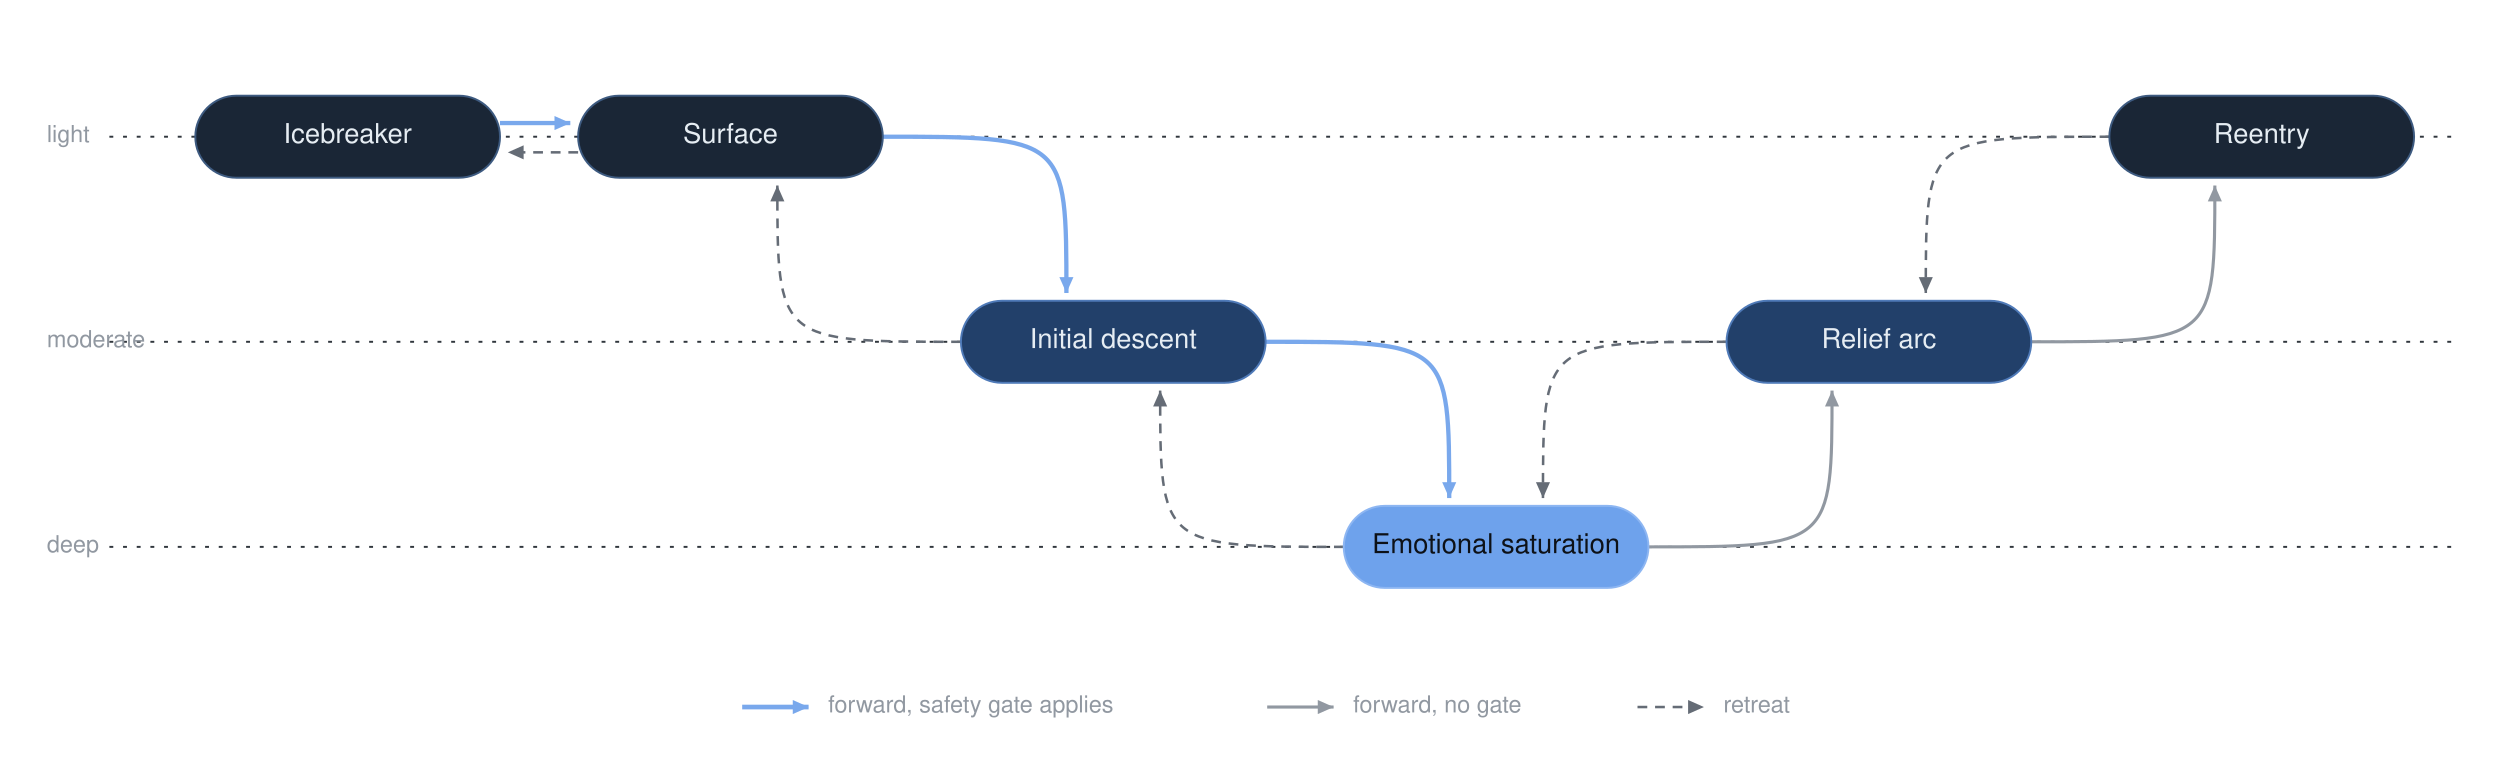
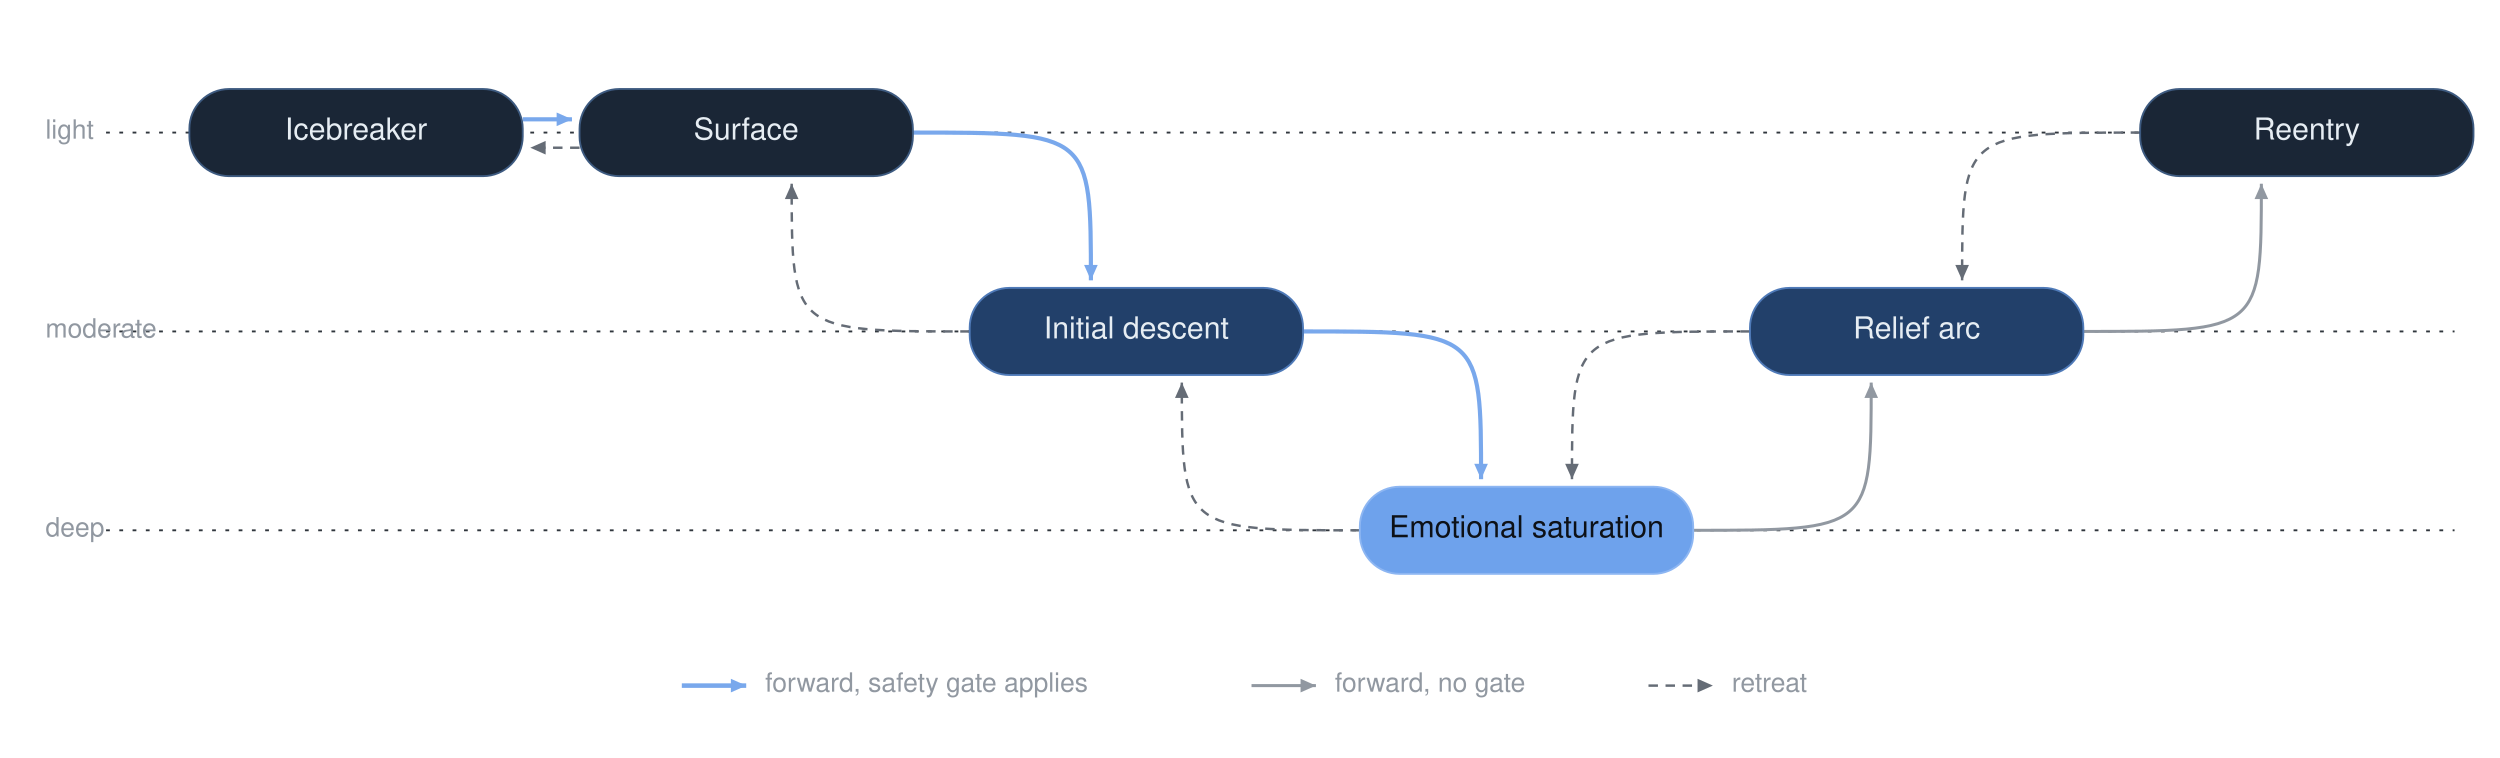
- <svg xmlns="http://www.w3.org/2000/svg" viewBox="0 0 1280 400" font-family="-apple-system, BlinkMacSystemFont, 'Segoe UI', Helvetica, Arial, sans-serif" role="img" aria-label="LDTMP layer arc">
+ <svg xmlns="http://www.w3.org/2000/svg" viewBox="0 0 1320 400" font-family="-apple-system, BlinkMacSystemFont, 'Segoe UI', Helvetica, Arial, sans-serif" role="img" aria-label="LDTMP layer arc">
  <defs>
    <marker id="a-gated" viewBox="0 0 10 10" refX="9" refY="5" markerUnits="userSpaceOnUse" markerWidth="9" markerHeight="9" orient="auto-start-reverse">
      <path d="M0,1 L9,5 L0,9 z" fill="#79a8ec" />
    </marker>
    <marker id="a-forward" viewBox="0 0 10 10" refX="9" refY="5" markerUnits="userSpaceOnUse" markerWidth="9" markerHeight="9" orient="auto-start-reverse">
      <path d="M0,1 L9,5 L0,9 z" fill="#9198a1" />
    </marker>
    <marker id="a-retreat" viewBox="0 0 10 10" refX="9" refY="5" markerUnits="userSpaceOnUse" markerWidth="9" markerHeight="9" orient="auto-start-reverse">
      <path d="M0,1 L9,5 L0,9 z" fill="#656c76" />
    </marker>
  </defs>
-   <line x1="56" y1="70" x2="1256" y2="70" stroke="#30363d" stroke-width="1" stroke-dasharray="2 5" />
-   <text x="24" y="70" font-size="12" font-weight="400" text-anchor="start" dominant-baseline="central" fill="#9198a1">light</text>
-   <line x1="56" y1="175" x2="1256" y2="175" stroke="#30363d" stroke-width="1" stroke-dasharray="2 5" />
-   <text x="24" y="175" font-size="12" font-weight="400" text-anchor="start" dominant-baseline="central" fill="#9198a1">moderate</text>
-   <line x1="56" y1="280" x2="1256" y2="280" stroke="#30363d" stroke-width="1" stroke-dasharray="2 5" />
-   <text x="24" y="280" font-size="12" font-weight="400" text-anchor="start" dominant-baseline="central" fill="#9198a1">deep</text>
-   <path d="M256.0,63 L292.0,63" fill="none" stroke="#79a8ec" stroke-width="2.2" marker-end="url(#a-gated)" />
-   <path d="M296.0,78 L260.0,78" fill="none" stroke="#656c76" stroke-width="1.3" stroke-dasharray="5 4" marker-end="url(#a-retreat)" />
-   <path d="M452.0,70 C546,70 546,70 546,150.0" fill="none" stroke="#79a8ec" stroke-width="2.2" marker-end="url(#a-gated)" />
-   <path d="M492.0,175 C398,175 398,175 398,95.0" fill="none" stroke="#656c76" stroke-width="1.3" stroke-dasharray="5 4" marker-end="url(#a-retreat)" />
-   <path d="M648.0,175 C742,175 742,175 742,255.0" fill="none" stroke="#79a8ec" stroke-width="2.2" marker-end="url(#a-gated)" />
-   <path d="M688.0,280 C594,280 594,280 594,200.0" fill="none" stroke="#656c76" stroke-width="1.3" stroke-dasharray="5 4" marker-end="url(#a-retreat)" />
-   <path d="M844.0,280 C938,280 938,280 938,200.0" fill="none" stroke="#9198a1" stroke-width="1.6" marker-end="url(#a-forward)" />
-   <path d="M884.0,175 C790,175 790,175 790,255.0" fill="none" stroke="#656c76" stroke-width="1.3" stroke-dasharray="5 4" marker-end="url(#a-retreat)" />
-   <path d="M1040.0,175 C1134,175 1134,175 1134,95.0" fill="none" stroke="#9198a1" stroke-width="1.6" marker-end="url(#a-forward)" />
-   <path d="M1080.0,70 C986,70 986,70 986,150.0" fill="none" stroke="#656c76" stroke-width="1.3" stroke-dasharray="5 4" marker-end="url(#a-retreat)" />
-   <rect x="100.0" y="49.0" width="156" height="42" rx="21" fill="#1a2636" stroke="#3d5a80" stroke-width="1" />
-   <text x="178" y="70" font-size="14" font-weight="500" text-anchor="middle" dominant-baseline="central" fill="#e6edf3">Icebreaker</text>
-   <rect x="296.0" y="49.0" width="156" height="42" rx="21" fill="#1a2636" stroke="#3d5a80" stroke-width="1" />
-   <text x="374" y="70" font-size="14" font-weight="500" text-anchor="middle" dominant-baseline="central" fill="#e6edf3">Surface</text>
-   <rect x="492.0" y="154.0" width="156" height="42" rx="21" fill="#22406a" stroke="#4f7ab8" stroke-width="1" />
-   <text x="570" y="175" font-size="14" font-weight="500" text-anchor="middle" dominant-baseline="central" fill="#e6edf3">Initial descent</text>
-   <rect x="688.0" y="259.0" width="156" height="42" rx="21" fill="#6ea2ec" stroke="#8db6f2" stroke-width="1" />
-   <text x="766" y="280" font-size="14" font-weight="500" text-anchor="middle" dominant-baseline="central" fill="#0d1117">Emotional saturation</text>
-   <rect x="884.0" y="154.0" width="156" height="42" rx="21" fill="#22406a" stroke="#4f7ab8" stroke-width="1" />
-   <text x="962" y="175" font-size="14" font-weight="500" text-anchor="middle" dominant-baseline="central" fill="#e6edf3">Relief arc</text>
-   <rect x="1080.0" y="49.0" width="156" height="42" rx="21" fill="#1a2636" stroke="#3d5a80" stroke-width="1" />
-   <text x="1158" y="70" font-size="14" font-weight="500" text-anchor="middle" dominant-baseline="central" fill="#e6edf3">Reentry</text>
-   <line x1="380" y1="362" x2="414" y2="362" stroke="#79a8ec" stroke-width="2.4" marker-end="url(#a-gated)" />
-   <text x="424" y="362" font-size="12" font-weight="400" text-anchor="start" dominant-baseline="central" fill="#9198a1">forward, safety gate applies</text>
-   <line x1="648.8" y1="362" x2="682.8" y2="362" stroke="#9198a1" stroke-width="1.6" marker-end="url(#a-forward)" />
-   <text x="692.8" y="362" font-size="12" font-weight="400" text-anchor="start" dominant-baseline="central" fill="#9198a1">forward, no gate</text>
-   <line x1="838.4" y1="362" x2="872.4" y2="362" stroke="#656c76" stroke-width="1.3" stroke-dasharray="5 4" marker-end="url(#a-retreat)" />
-   <text x="882.4" y="362" font-size="12" font-weight="400" text-anchor="start" dominant-baseline="central" fill="#9198a1">retreat</text>
+   <line x1="56" y1="70" x2="1296" y2="70" stroke="#30363d" stroke-width="1" stroke-dasharray="2 5" />
+   <text x="24" y="70" font-size="14" font-weight="400" text-anchor="start" dominant-baseline="central" fill="#9198a1">light</text>
+   <line x1="56" y1="175" x2="1296" y2="175" stroke="#30363d" stroke-width="1" stroke-dasharray="2 5" />
+   <text x="24" y="175" font-size="14" font-weight="400" text-anchor="start" dominant-baseline="central" fill="#9198a1">moderate</text>
+   <line x1="56" y1="280" x2="1296" y2="280" stroke="#30363d" stroke-width="1" stroke-dasharray="2 5" />
+   <text x="24" y="280" font-size="14" font-weight="400" text-anchor="start" dominant-baseline="central" fill="#9198a1">deep</text>
+   <path d="M276.0,63 L302.0,63" fill="none" stroke="#79a8ec" stroke-width="2.2" marker-end="url(#a-gated)" />
+   <path d="M306.0,78 L280.0,78" fill="none" stroke="#656c76" stroke-width="1.3" stroke-dasharray="5 4" marker-end="url(#a-retreat)" />
+   <path d="M482.0,70 C576,70 576,70 576,148.0" fill="none" stroke="#79a8ec" stroke-width="2.2" marker-end="url(#a-gated)" />
+   <path d="M512.0,175 C418,175 418,175 418,97.0" fill="none" stroke="#656c76" stroke-width="1.3" stroke-dasharray="5 4" marker-end="url(#a-retreat)" />
+   <path d="M688.0,175 C782,175 782,175 782,253.0" fill="none" stroke="#79a8ec" stroke-width="2.2" marker-end="url(#a-gated)" />
+   <path d="M718.0,280 C624,280 624,280 624,202.0" fill="none" stroke="#656c76" stroke-width="1.3" stroke-dasharray="5 4" marker-end="url(#a-retreat)" />
+   <path d="M894.0,280 C988,280 988,280 988,202.0" fill="none" stroke="#9198a1" stroke-width="1.6" marker-end="url(#a-forward)" />
+   <path d="M924.0,175 C830,175 830,175 830,253.0" fill="none" stroke="#656c76" stroke-width="1.3" stroke-dasharray="5 4" marker-end="url(#a-retreat)" />
+   <path d="M1100.0,175 C1194,175 1194,175 1194,97.0" fill="none" stroke="#9198a1" stroke-width="1.6" marker-end="url(#a-forward)" />
+   <path d="M1130.0,70 C1036,70 1036,70 1036,148.0" fill="none" stroke="#656c76" stroke-width="1.3" stroke-dasharray="5 4" marker-end="url(#a-retreat)" />
+   <rect x="100.0" y="47.0" width="176" height="46" rx="21" fill="#1a2636" stroke="#3d5a80" stroke-width="1" />
+   <text x="188" y="70" font-size="16" font-weight="500" text-anchor="middle" dominant-baseline="central" fill="#e6edf3">Icebreaker</text>
+   <rect x="306.0" y="47.0" width="176" height="46" rx="21" fill="#1a2636" stroke="#3d5a80" stroke-width="1" />
+   <text x="394" y="70" font-size="16" font-weight="500" text-anchor="middle" dominant-baseline="central" fill="#e6edf3">Surface</text>
+   <rect x="512.0" y="152.0" width="176" height="46" rx="21" fill="#22406a" stroke="#4f7ab8" stroke-width="1" />
+   <text x="600" y="175" font-size="16" font-weight="500" text-anchor="middle" dominant-baseline="central" fill="#e6edf3">Initial descent</text>
+   <rect x="718.0" y="257.0" width="176" height="46" rx="21" fill="#6ea2ec" stroke="#8db6f2" stroke-width="1" />
+   <text x="806" y="280" font-size="16" font-weight="500" text-anchor="middle" dominant-baseline="central" fill="#0d1117">Emotional saturation</text>
+   <rect x="924.0" y="152.0" width="176" height="46" rx="21" fill="#22406a" stroke="#4f7ab8" stroke-width="1" />
+   <text x="1012" y="175" font-size="16" font-weight="500" text-anchor="middle" dominant-baseline="central" fill="#e6edf3">Relief arc</text>
+   <rect x="1130.0" y="47.0" width="176" height="46" rx="21" fill="#1a2636" stroke="#3d5a80" stroke-width="1" />
+   <text x="1218" y="70" font-size="16" font-weight="500" text-anchor="middle" dominant-baseline="central" fill="#e6edf3">Reentry</text>
+   <line x1="360" y1="362" x2="394" y2="362" stroke="#79a8ec" stroke-width="2.4" marker-end="url(#a-gated)" />
+   <text x="404" y="362" font-size="14" font-weight="400" text-anchor="start" dominant-baseline="central" fill="#9198a1">forward, safety gate applies</text>
+   <line x1="660.8" y1="362" x2="694.8" y2="362" stroke="#9198a1" stroke-width="1.6" marker-end="url(#a-forward)" />
+   <text x="704.8" y="362" font-size="14" font-weight="400" text-anchor="start" dominant-baseline="central" fill="#9198a1">forward, no gate</text>
+   <line x1="870.4" y1="362" x2="904.4" y2="362" stroke="#656c76" stroke-width="1.3" stroke-dasharray="5 4" marker-end="url(#a-retreat)" />
+   <text x="914.4" y="362" font-size="14" font-weight="400" text-anchor="start" dominant-baseline="central" fill="#9198a1">retreat</text>
</svg>
